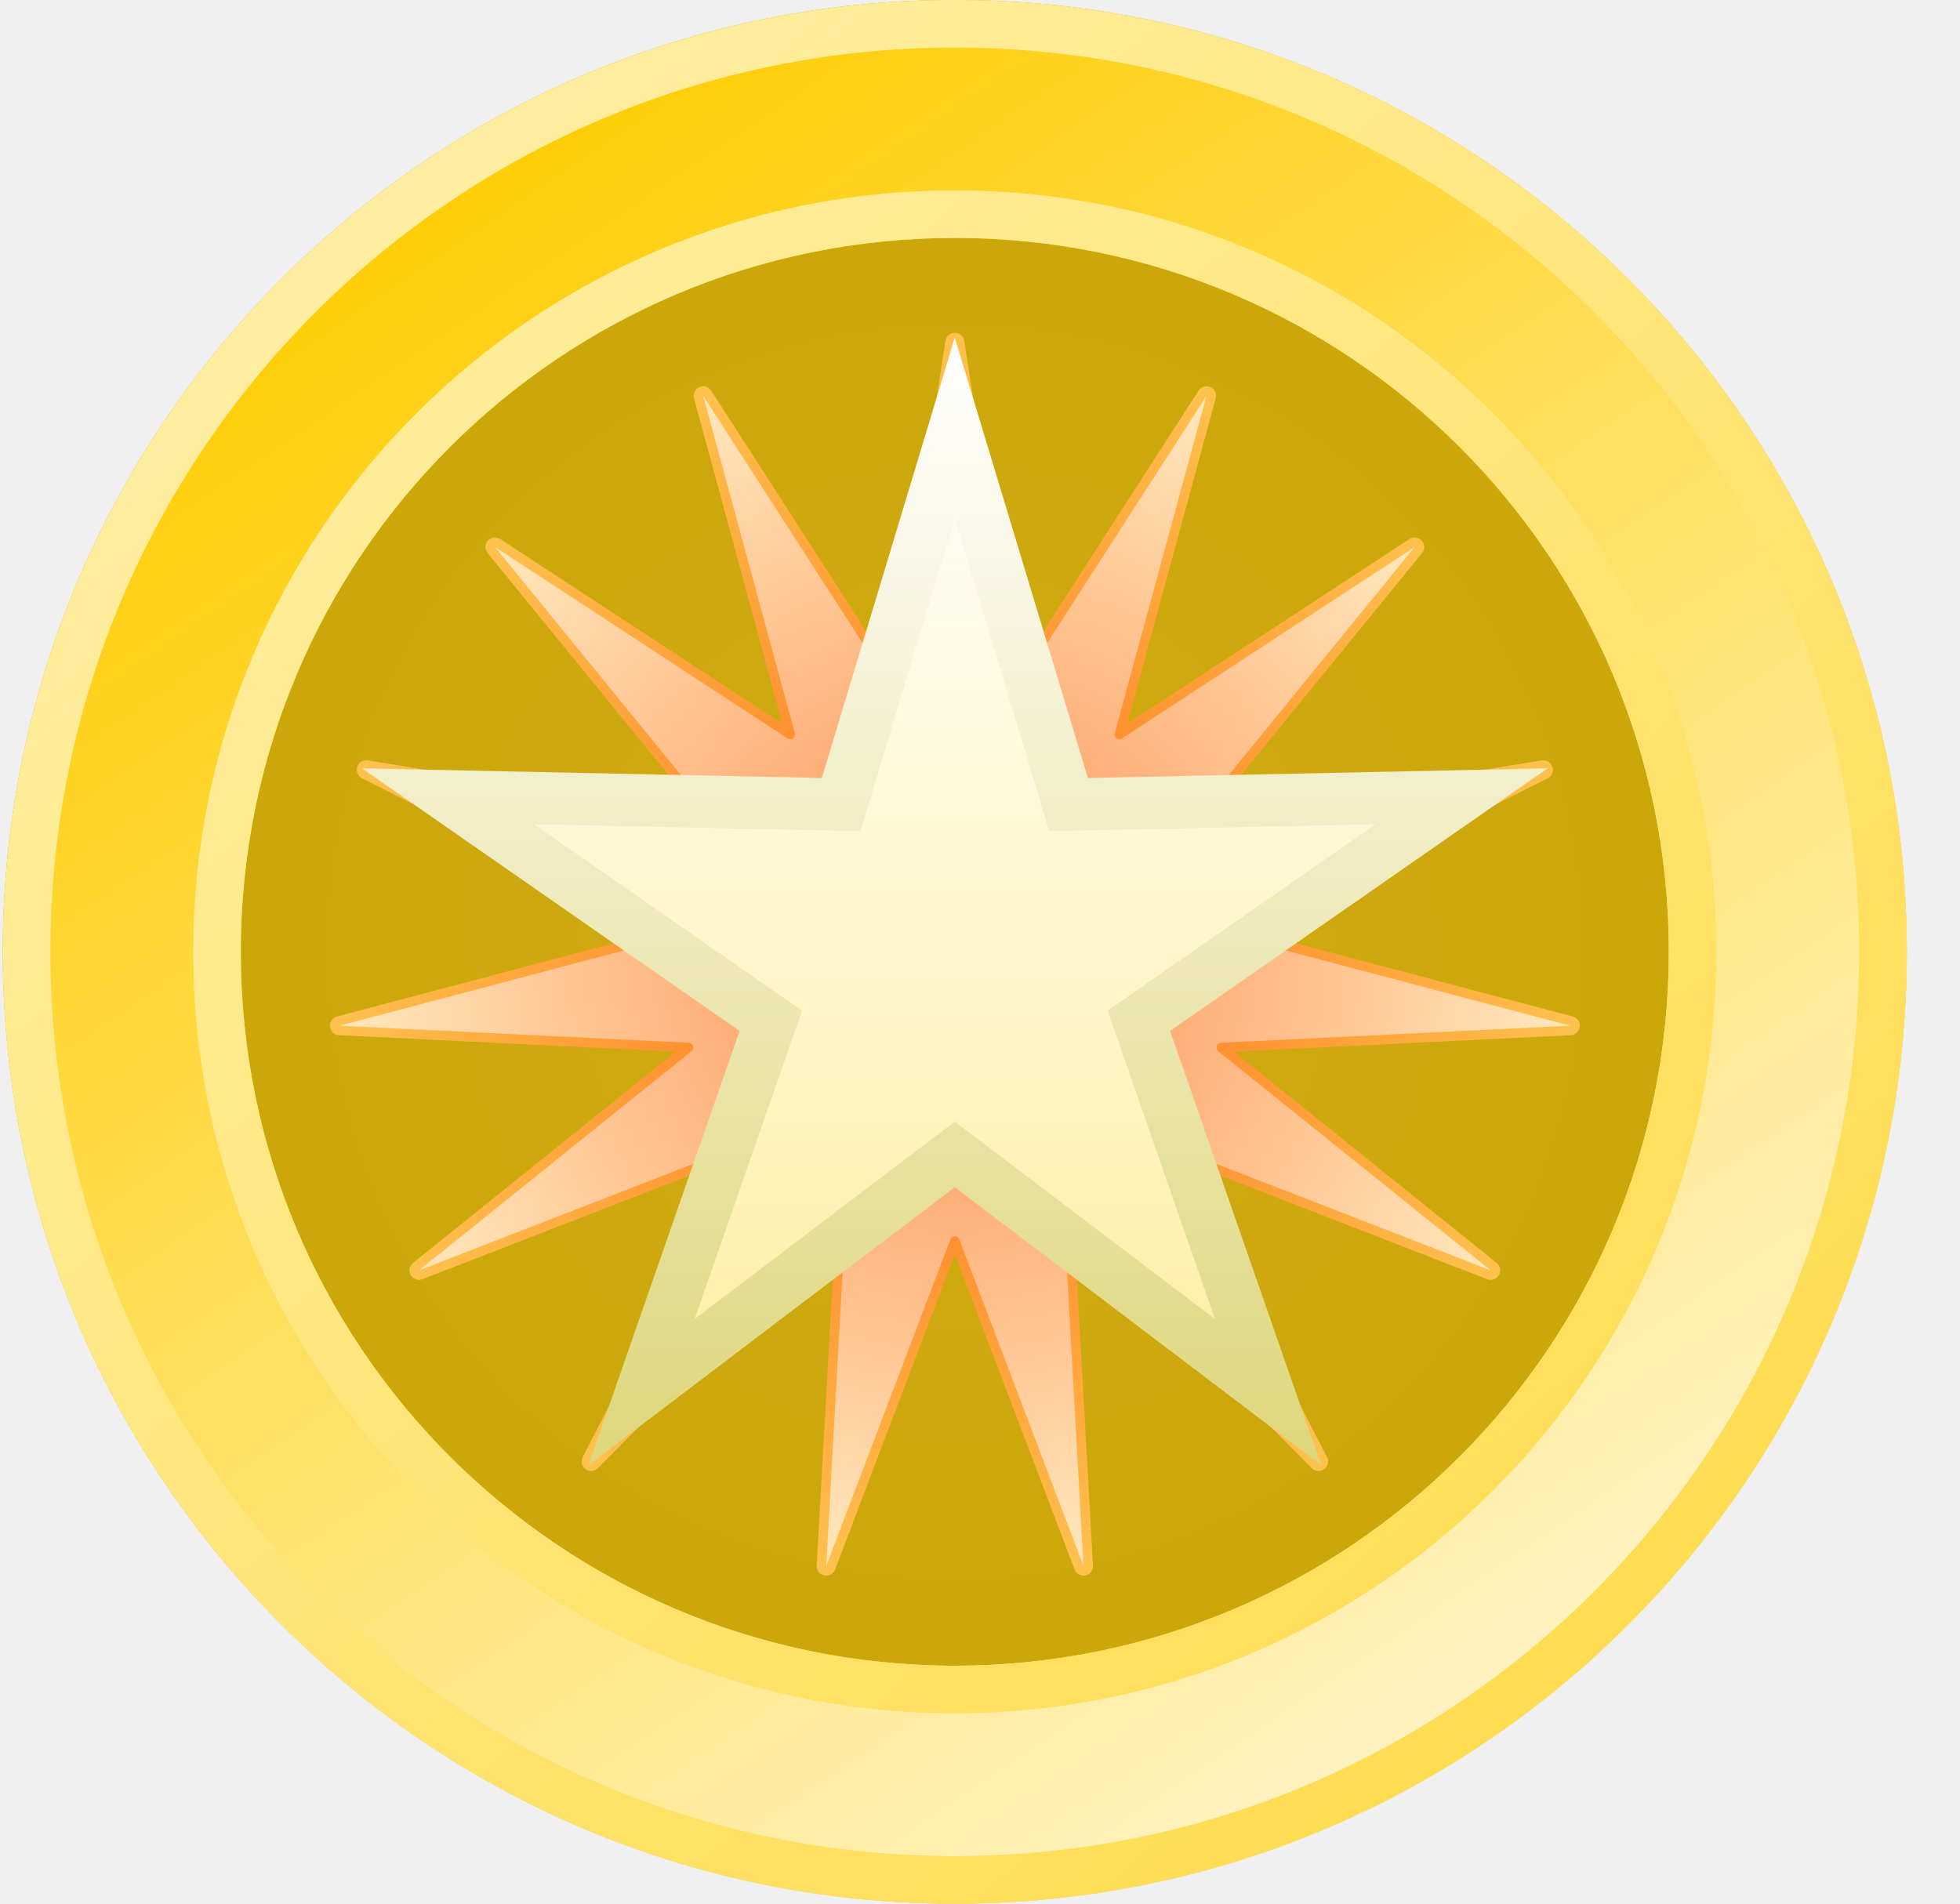
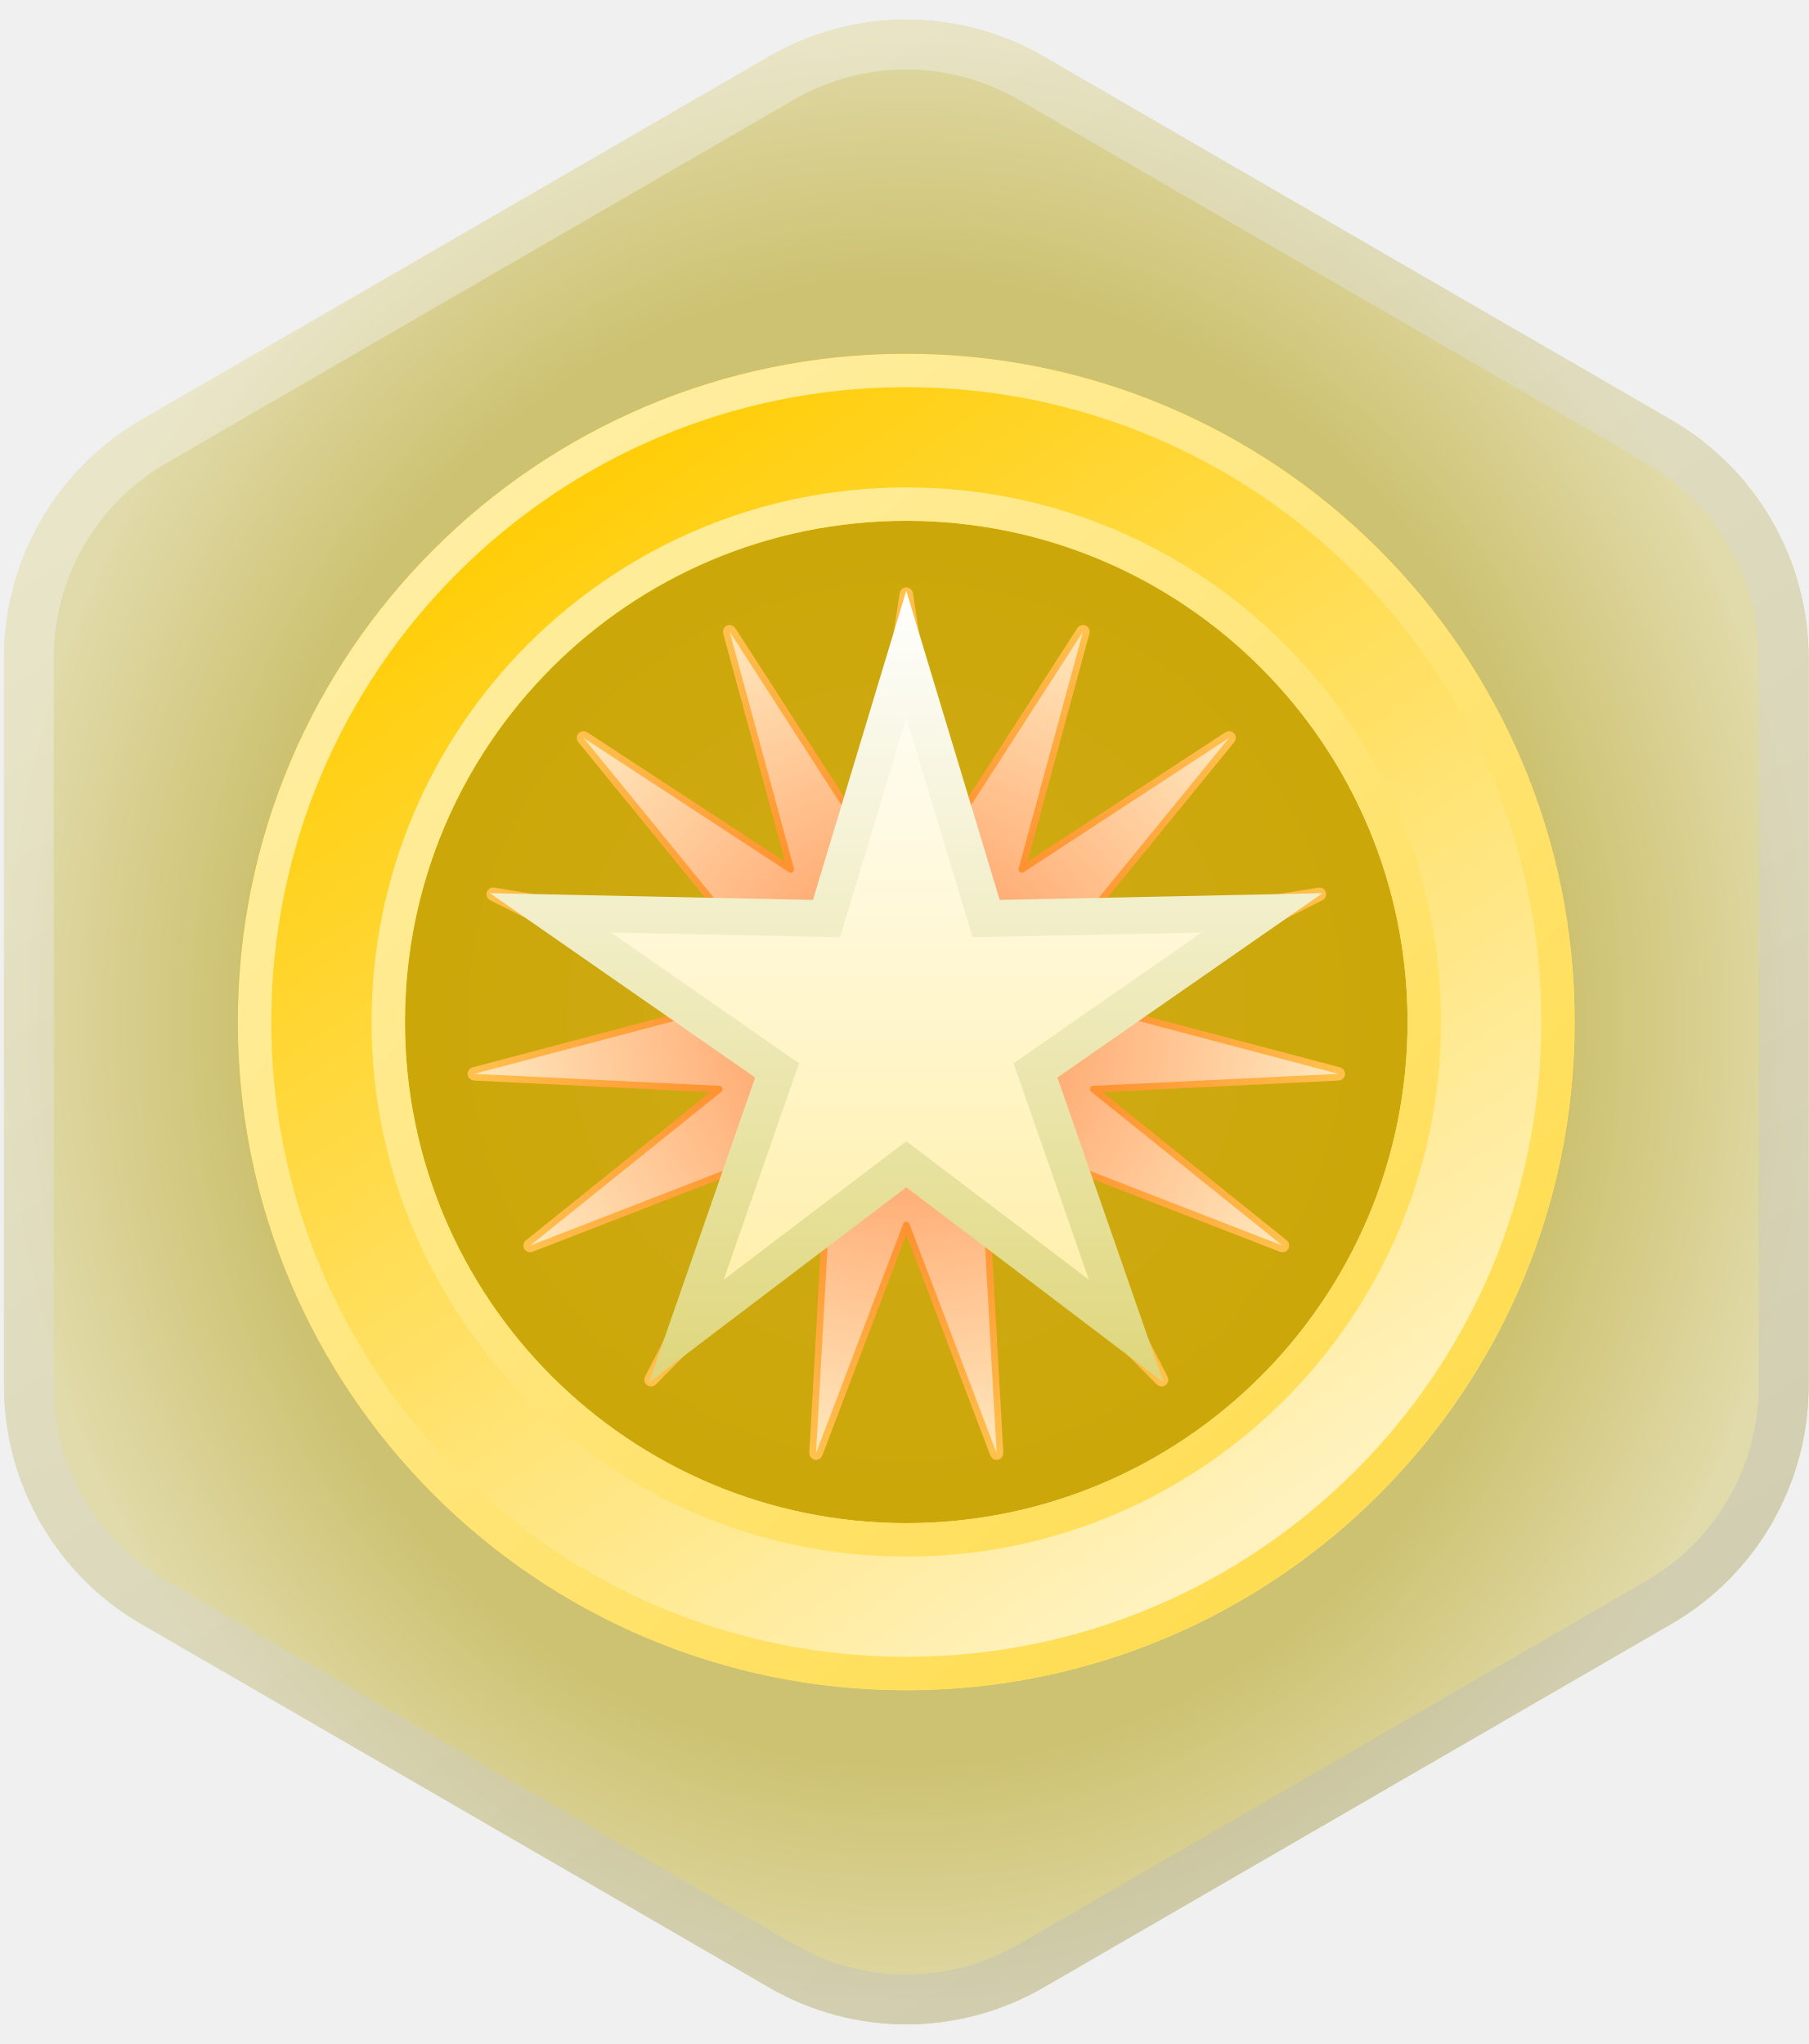
- <svg xmlns="http://www.w3.org/2000/svg" width="35" height="34" viewBox="0 0 35 34" fill="none">
-   <circle cx="17.05" cy="17" r="17" fill="url(#paint0_radial_1083_1994)" />
-   <mask id="path-2-inside-1_1083_1994" fill="white">
-     <path d="M17.05 0C26.439 1.03081e-06 34.05 7.611 34.05 17C34.05 26.389 26.439 34 17.05 34C7.661 34 0.05 26.389 0.05 17C0.05 7.611 7.661 0 17.05 0ZM17.05 4.25C10.009 4.25 4.3 9.958 4.3 17C4.3 24.041 10.009 29.75 17.05 29.75C24.092 29.75 29.8 24.042 29.8 17C29.8 9.958 24.092 4.25 17.05 4.25Z" />
+ <svg xmlns="http://www.w3.org/2000/svg" width="46" height="52" viewBox="0 0 46 52" fill="none">
+   <path d="M19.558 1.439C21.719 0.187 24.383 0.187 26.544 1.439L42.512 10.687C44.671 11.938 46 14.247 46 16.747V35.253C46 37.752 44.671 40.062 42.512 41.312L26.544 50.561C24.383 51.813 21.719 51.813 19.558 50.561L3.59 41.312C1.431 40.062 0.102 37.752 0.102 35.253L0.102 16.747C0.102 14.247 1.431 11.938 3.59 10.687L19.558 1.439Z" fill="#CDC271" />
+   <path d="M19.557 1.439C21.718 0.187 24.381 0.187 26.542 1.439L42.511 10.687C44.669 11.938 45.999 14.247 45.999 16.747V35.253C45.999 37.752 44.669 40.062 42.511 41.312L26.542 50.561C24.381 51.813 21.718 51.813 19.557 50.561L3.589 41.312C1.43 40.062 0.1 37.752 0.1 35.253L0.1 16.747C0.1 14.247 1.43 11.938 3.589 10.687L19.557 1.439Z" fill="url(#paint0_radial_939_10337)" fill-opacity="0.8" />
+   <path d="M19.875 1.987C21.839 0.85 24.26 0.85 26.224 1.987L42.193 11.236C44.156 12.373 45.365 14.473 45.365 16.746V35.253C45.365 37.526 44.156 39.627 42.193 40.764L26.224 50.013C24.26 51.15 21.839 51.151 19.875 50.013L3.907 40.764C1.944 39.627 0.734 37.527 0.734 35.253L0.734 16.746C0.734 14.473 1.944 12.373 3.907 11.236L19.875 1.987Z" stroke="url(#paint1_linear_939_10337)" stroke-opacity="0.4" stroke-width="1.268" />
+   <circle cx="23.05" cy="26" r="17" fill="url(#paint2_radial_939_10337)" />
+   <mask id="path-5-inside-1_939_10337" fill="white">
+     <path d="M23.05 9C32.439 9 40.05 16.611 40.05 26C40.05 35.389 32.439 43 23.05 43C13.662 43 6.05 35.389 6.05 26C6.05 16.611 13.662 9 23.05 9ZM23.05 13.25C16.009 13.25 10.3 18.959 10.3 26C10.3 33.041 16.009 38.75 23.05 38.75C30.092 38.75 35.8 33.042 35.8 26C35.8 18.958 30.092 13.25 23.05 13.25Z" />
  </mask>
-   <path d="M17.05 0C26.439 1.03081e-06 34.05 7.611 34.05 17C34.05 26.389 26.439 34 17.05 34C7.661 34 0.05 26.389 0.05 17C0.05 7.611 7.661 0 17.05 0ZM17.05 4.25C10.009 4.25 4.3 9.958 4.3 17C4.3 24.041 10.009 29.75 17.05 29.75C24.092 29.75 29.8 24.042 29.8 17C29.8 9.958 24.092 4.25 17.05 4.25Z" fill="url(#paint1_linear_1083_1994)" />
-   <path d="M17.05 0L17.05 -0.85H17.05V0ZM34.05 17L34.9 17V17H34.05ZM17.05 34L17.05 34.85L17.05 34.85L17.05 34ZM0.05 17L-0.8 17L-0.8 17L0.05 17ZM17.05 4.25L17.05 3.4L17.05 3.4L17.05 4.25ZM4.3 17L3.45 17L3.45 17L4.3 17ZM17.05 29.75L17.05 30.6H17.05V29.75ZM29.8 17L30.65 17V17H29.8ZM17.05 0L17.05 0.85C25.97 0.85 33.2 8.081 33.2 17H34.05H34.9C34.9 7.142 26.909 -0.85 17.05 -0.85L17.05 0ZM34.05 17L33.2 17C33.2 25.919 25.97 33.15 17.05 33.15L17.05 34L17.05 34.85C26.909 34.85 34.9 26.858 34.9 17L34.05 17ZM17.05 34V33.15C8.131 33.15 0.9 25.919 0.9 17L0.05 17L-0.8 17C-0.8 26.858 7.192 34.85 17.05 34.85V34ZM0.05 17H0.9C0.9 8.081 8.131 0.85 17.05 0.85V0V-0.85C7.192 -0.85 -0.8 7.142 -0.8 17H0.05ZM17.05 4.25L17.05 3.4C9.539 3.4 3.45 9.489 3.45 17H4.3H5.15C5.15 10.428 10.478 5.1 17.05 5.1L17.05 4.25ZM4.3 17L3.45 17C3.45 24.511 9.539 30.6 17.05 30.6L17.05 29.75L17.05 28.9C10.478 28.9 5.15 23.572 5.15 17L4.3 17ZM17.05 29.75V30.6C24.561 30.6 30.65 24.511 30.65 17L29.8 17L28.95 17C28.95 23.572 23.622 28.9 17.05 28.9V29.75ZM29.8 17H30.65C30.65 9.489 24.561 3.4 17.05 3.4V4.25V5.1C23.622 5.1 28.95 10.428 28.95 17H29.8Z" fill="url(#paint2_linear_1083_1994)" mask="url(#path-2-inside-1_1083_1994)" />
-   <path d="M17.051 6.029C17.093 6.029 17.128 6.06 17.135 6.101L18.091 12.271L21.474 7.023C21.496 6.988 21.542 6.975 21.58 6.992C21.618 7.009 21.638 7.051 21.627 7.091L19.989 13.118L25.216 9.699C25.251 9.676 25.297 9.682 25.325 9.713C25.353 9.745 25.355 9.791 25.328 9.824L21.382 14.663L27.546 13.665C27.587 13.659 27.628 13.683 27.641 13.723C27.653 13.763 27.635 13.806 27.598 13.825L22.024 16.64L28.061 18.237C28.102 18.247 28.129 18.286 28.125 18.328C28.121 18.369 28.086 18.402 28.044 18.404L21.808 18.709L26.674 22.623C26.706 22.649 26.714 22.695 26.693 22.731C26.672 22.767 26.629 22.783 26.59 22.768L20.768 20.509L23.621 26.064C23.64 26.101 23.629 26.147 23.596 26.171C23.562 26.196 23.515 26.192 23.485 26.163L19.084 21.731L19.433 27.967C19.435 28.009 19.407 28.046 19.366 28.055C19.325 28.064 19.284 28.041 19.269 28.002L17.051 22.165L14.833 28.002C14.818 28.041 14.776 28.064 14.735 28.055C14.695 28.046 14.667 28.009 14.669 27.967L15.017 21.731L10.616 26.163C10.587 26.192 10.54 26.196 10.506 26.171C10.472 26.147 10.461 26.101 10.48 26.064L13.333 20.509L7.512 22.768C7.473 22.783 7.429 22.767 7.408 22.731C7.387 22.695 7.395 22.649 7.428 22.623L12.293 18.709L6.058 18.404C6.016 18.402 5.981 18.369 5.977 18.328C5.972 18.286 6 18.247 6.04 18.237L12.076 16.64L6.504 13.825C6.467 13.806 6.448 13.763 6.461 13.723C6.474 13.683 6.514 13.659 6.556 13.665L12.719 14.663L8.773 9.824C8.747 9.791 8.748 9.745 8.776 9.713C8.804 9.682 8.851 9.676 8.886 9.699L14.111 13.118L12.475 7.091C12.464 7.051 12.483 7.009 12.521 6.992C12.56 6.975 12.605 6.988 12.628 7.023L16.01 12.271L16.967 6.101L16.977 6.072C16.991 6.046 17.019 6.029 17.051 6.029Z" fill="url(#paint3_radial_1083_1994)" stroke="url(#paint4_radial_1083_1994)" stroke-width="0.17" stroke-linejoin="round" />
-   <path d="M18.979 14.03L19.081 14.369L19.435 14.362L26.101 14.222L20.627 18.029L20.336 18.232L20.453 18.566L22.644 24.863L17.332 20.832L17.05 20.619L16.768 20.832L11.456 24.864L13.648 18.566L13.765 18.232L13.474 18.029L8 14.222L14.665 14.362L15.02 14.369L15.123 14.03L17.05 7.645L18.979 14.03Z" fill="url(#paint5_linear_1083_1994)" stroke="url(#paint6_linear_1083_1994)" stroke-width="0.934" />
+   <path d="M23.05 9C32.439 9 40.05 16.611 40.05 26C40.05 35.389 32.439 43 23.05 43C13.662 43 6.05 35.389 6.05 26C6.05 16.611 13.662 9 23.05 9ZM23.05 13.25C16.009 13.25 10.3 18.959 10.3 26C10.3 33.041 16.009 38.75 23.05 38.75C30.092 38.75 35.8 33.042 35.8 26C35.8 18.958 30.092 13.25 23.05 13.25Z" fill="url(#paint3_linear_939_10337)" />
+   <path d="M23.05 9L23.05 8.15H23.05V9ZM40.05 26L40.9 26V26H40.05ZM23.05 43L23.05 43.85L23.05 43.85L23.05 43ZM6.05 26L5.2 26L5.2 26L6.05 26ZM23.05 13.25L23.05 12.4L23.05 12.4L23.05 13.25ZM10.3 26L9.45 26L9.45 26L10.3 26ZM23.05 38.75L23.05 39.6H23.05V38.75ZM35.8 26L36.65 26V26H35.8ZM23.05 9L23.05 9.85C31.97 9.85 39.2 17.081 39.2 26H40.05H40.9C40.9 16.142 32.909 8.15 23.05 8.15L23.05 9ZM40.05 26L39.2 26C39.2 34.919 31.97 42.15 23.05 42.15L23.05 43L23.05 43.85C32.909 43.85 40.9 35.858 40.9 26L40.05 26ZM23.05 43V42.15C14.131 42.15 6.9 34.919 6.9 26L6.05 26L5.2 26C5.2 35.858 13.192 43.85 23.05 43.85V43ZM6.05 26H6.9C6.9 17.081 14.131 9.85 23.05 9.85V9V8.15C13.192 8.15 5.2 16.142 5.2 26H6.05ZM23.05 13.25L23.05 12.4C15.539 12.4 9.45 18.489 9.45 26H10.3H11.15C11.15 19.428 16.478 14.1 23.05 14.1L23.05 13.25ZM10.3 26L9.45 26C9.45 33.511 15.539 39.6 23.05 39.6L23.05 38.75L23.05 37.9C16.478 37.9 11.15 32.572 11.15 26L10.3 26ZM23.05 38.75V39.6C30.561 39.6 36.65 33.511 36.65 26L35.8 26L34.95 26C34.95 32.572 29.622 37.9 23.05 37.9V38.75ZM35.8 26H36.65C36.65 18.489 30.561 12.4 23.05 12.4V13.25V14.1C29.622 14.1 34.95 19.428 34.95 26H35.8Z" fill="url(#paint4_linear_939_10337)" mask="url(#path-5-inside-1_939_10337)" />
+   <path d="M23.051 15.029C23.093 15.029 23.128 15.06 23.135 15.101L24.091 21.271L27.474 16.023C27.496 15.988 27.542 15.975 27.58 15.992C27.618 16.009 27.638 16.051 27.627 16.091L25.989 22.118L31.216 18.699C31.251 18.676 31.297 18.682 31.325 18.713C31.353 18.744 31.355 18.791 31.328 18.824L27.382 23.663L33.546 22.666C33.587 22.659 33.628 22.683 33.641 22.723C33.653 22.763 33.635 22.806 33.598 22.825L28.024 25.64L34.062 27.237C34.102 27.247 34.129 27.286 34.125 27.328C34.121 27.369 34.086 27.402 34.044 27.404L27.808 27.709L32.674 31.623C32.706 31.649 32.714 31.695 32.693 31.731C32.672 31.767 32.629 31.783 32.59 31.768L26.768 29.509L29.621 35.064C29.64 35.101 29.629 35.147 29.596 35.171C29.562 35.196 29.515 35.192 29.485 35.163L25.084 30.731L25.433 36.967C25.435 37.009 25.407 37.046 25.366 37.055C25.325 37.064 25.284 37.041 25.269 37.002L23.051 31.165L20.833 37.002C20.818 37.041 20.776 37.064 20.735 37.055C20.695 37.046 20.667 37.009 20.669 36.967L21.017 30.731L16.616 35.163C16.587 35.192 16.54 35.196 16.506 35.171C16.472 35.147 16.461 35.101 16.48 35.064L19.333 29.509L13.512 31.768C13.473 31.783 13.429 31.767 13.408 31.731C13.387 31.695 13.395 31.649 13.428 31.623L18.293 27.709L12.058 27.404C12.016 27.402 11.981 27.369 11.977 27.328C11.972 27.286 11.999 27.247 12.04 27.237L18.076 25.64L12.504 22.825C12.467 22.806 12.448 22.763 12.461 22.723C12.474 22.683 12.514 22.659 12.556 22.666L18.719 23.663L14.773 18.824C14.747 18.791 14.748 18.744 14.776 18.713C14.804 18.682 14.851 18.676 14.886 18.699L20.111 22.118L18.475 16.091C18.464 16.051 18.483 16.009 18.521 15.992C18.56 15.975 18.605 15.988 18.628 16.023L22.01 21.271L22.967 15.101L22.977 15.072C22.991 15.046 23.019 15.029 23.051 15.029Z" fill="url(#paint5_radial_939_10337)" stroke="url(#paint6_radial_939_10337)" stroke-width="0.17" stroke-linejoin="round" />
+   <path d="M24.979 23.03L25.081 23.369L25.435 23.362L32.101 23.222L26.627 27.029L26.336 27.232L26.453 27.566L28.644 33.863L23.332 29.832L23.05 29.619L22.768 29.832L17.456 33.864L19.648 27.566L19.765 27.232L19.474 27.029L13.999 23.222L20.666 23.362L21.02 23.369L21.123 23.03L23.05 16.645L24.979 23.03Z" fill="url(#paint7_linear_939_10337)" stroke="url(#paint8_linear_939_10337)" stroke-width="0.934" />
  <defs>
-     <radialGradient id="paint0_radial_1083_1994" cx="0" cy="0" r="1" gradientUnits="userSpaceOnUse" gradientTransform="translate(17.0503 17) rotate(90) scale(22.1813)">
+     <radialGradient id="paint0_radial_939_10337" cx="0" cy="0" r="1" gradientUnits="userSpaceOnUse" gradientTransform="translate(23.0497 25.9999) rotate(90) scale(25.4999 22.9494)">
+       <stop offset="0.731" stop-color="white" stop-opacity="0" />
+       <stop offset="1" stop-color="white" stop-opacity="0.5" />
+     </radialGradient>
+     <linearGradient id="paint1_linear_939_10337" x1="7.642" y1="0.5" x2="38.566" y2="51.434" gradientUnits="userSpaceOnUse">
+       <stop stop-color="white" />
+       <stop offset="1" stop-color="#B2B2B2" />
+     </linearGradient>
+     <radialGradient id="paint2_radial_939_10337" cx="0" cy="0" r="1" gradientUnits="userSpaceOnUse" gradientTransform="translate(23.0503 26) rotate(90) scale(22.1813)">
      <stop stop-color="#CFAA16" />
      <stop offset="1" stop-color="#CAA500" />
    </radialGradient>
-     <linearGradient id="paint1_linear_1083_1994" x1="7.7" y1="2.206" x2="29.375" y2="34.081" gradientUnits="userSpaceOnUse">
+     <linearGradient id="paint3_linear_939_10337" x1="13.7" y1="11.206" x2="35.375" y2="43.081" gradientUnits="userSpaceOnUse">
      <stop stop-color="#FFCC00" />
      <stop offset="1" stop-color="#FFF8DC" />
    </linearGradient>
-     <linearGradient id="paint2_linear_1083_1994" x1="5.575" y1="4.756" x2="28.525" y2="30.681" gradientUnits="userSpaceOnUse">
+     <linearGradient id="paint4_linear_939_10337" x1="11.575" y1="13.756" x2="34.525" y2="39.681" gradientUnits="userSpaceOnUse">
      <stop stop-color="#FFEEA1" />
      <stop offset="1" stop-color="#FFDC4F" />
    </linearGradient>
-     <radialGradient id="paint3_radial_1083_1994" cx="0" cy="0" r="1" gradientUnits="userSpaceOnUse" gradientTransform="translate(17.0508 17.1636) rotate(90) scale(11.0498)">
+     <radialGradient id="paint5_radial_939_10337" cx="0" cy="0" r="1" gradientUnits="userSpaceOnUse" gradientTransform="translate(23.0508 26.1636) rotate(90) scale(11.0498)">
      <stop stop-color="#FF8D4F" />
      <stop offset="1" stop-color="#FFE8BD" />
    </radialGradient>
-     <radialGradient id="paint4_radial_1083_1994" cx="0" cy="0" r="1" gradientUnits="userSpaceOnUse" gradientTransform="translate(17.0508 17.1636) rotate(90) scale(11.0498)">
+     <radialGradient id="paint6_radial_939_10337" cx="0" cy="0" r="1" gradientUnits="userSpaceOnUse" gradientTransform="translate(23.0508 26.1636) rotate(90) scale(11.0498)">
      <stop stop-color="#FF6A19" />
      <stop offset="1" stop-color="#FFC14D" />
    </radialGradient>
-     <linearGradient id="paint5_linear_1083_1994" x1="17.051" y1="6.032" x2="17.05" y2="38.332" gradientUnits="userSpaceOnUse">
+     <linearGradient id="paint7_linear_939_10337" x1="23.051" y1="15.032" x2="23.05" y2="47.332" gradientUnits="userSpaceOnUse">
      <stop stop-color="white" />
      <stop offset="1" stop-color="#FFE368" />
    </linearGradient>
-     <linearGradient id="paint6_linear_1083_1994" x1="17.051" y1="6.032" x2="17.051" y2="28.296" gradientUnits="userSpaceOnUse">
+     <linearGradient id="paint8_linear_939_10337" x1="23.051" y1="15.032" x2="23.051" y2="37.296" gradientUnits="userSpaceOnUse">
      <stop stop-color="white" />
      <stop offset="1" stop-color="#DBD26D" />
    </linearGradient>
  </defs>
</svg>
